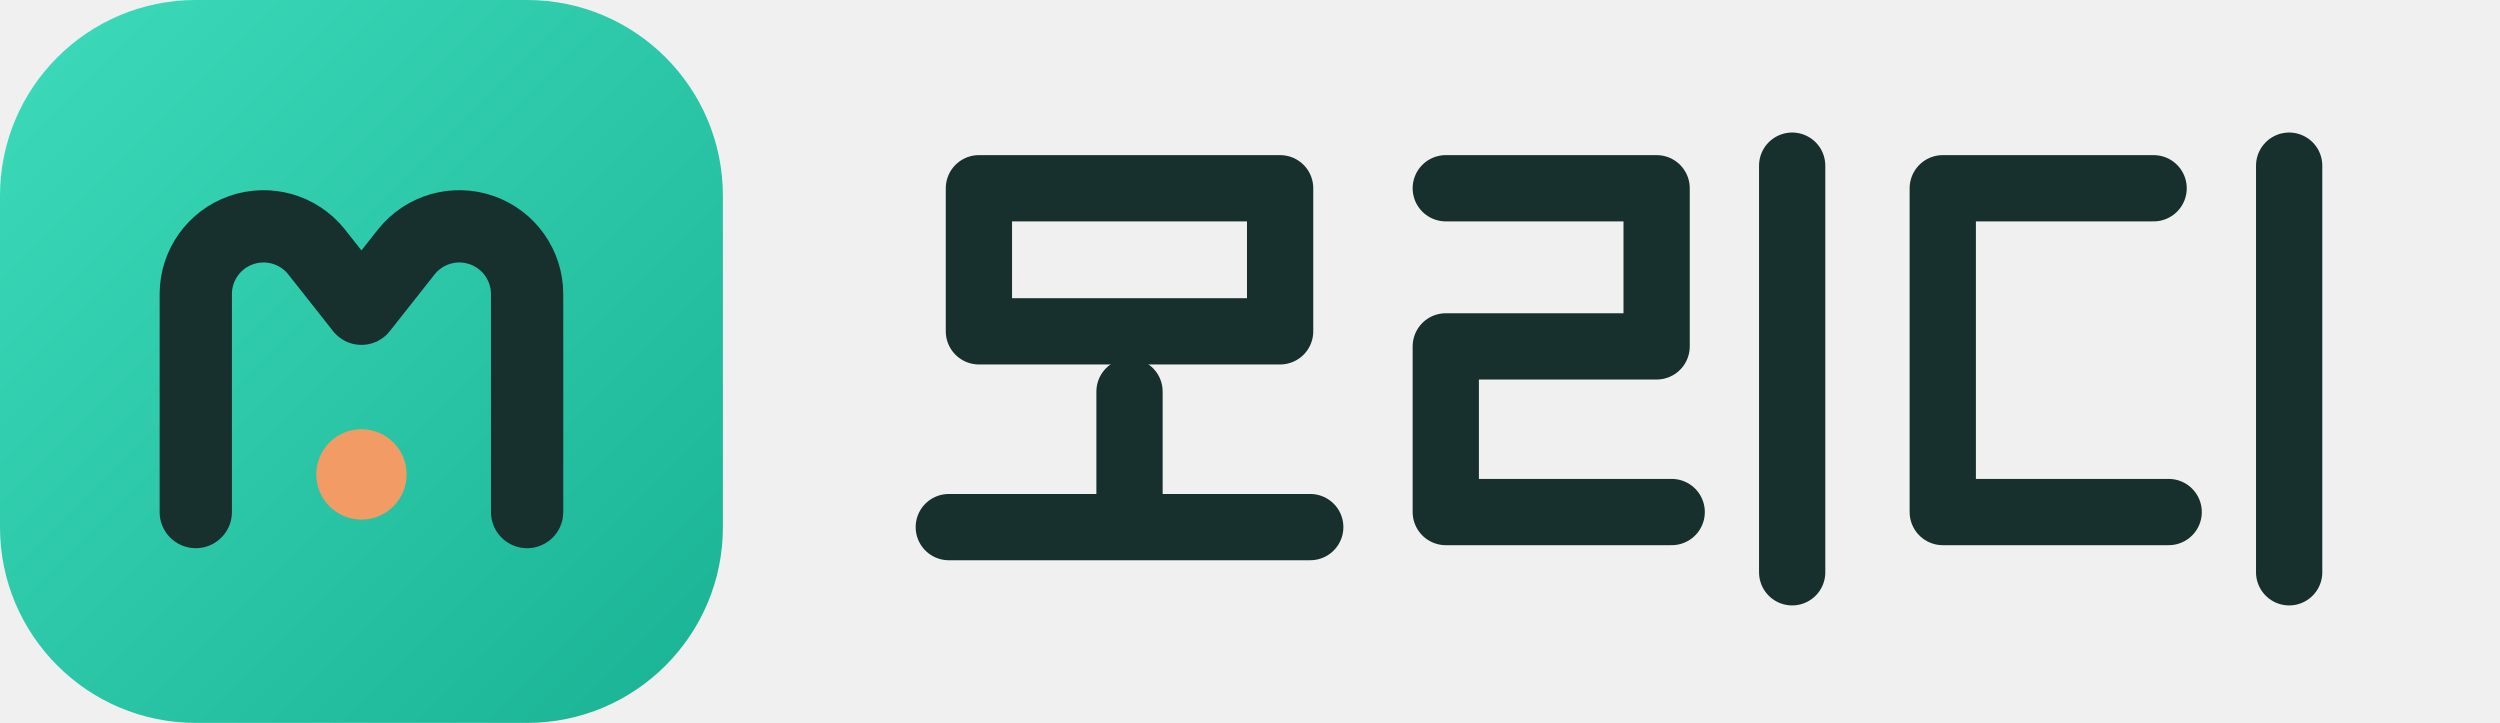
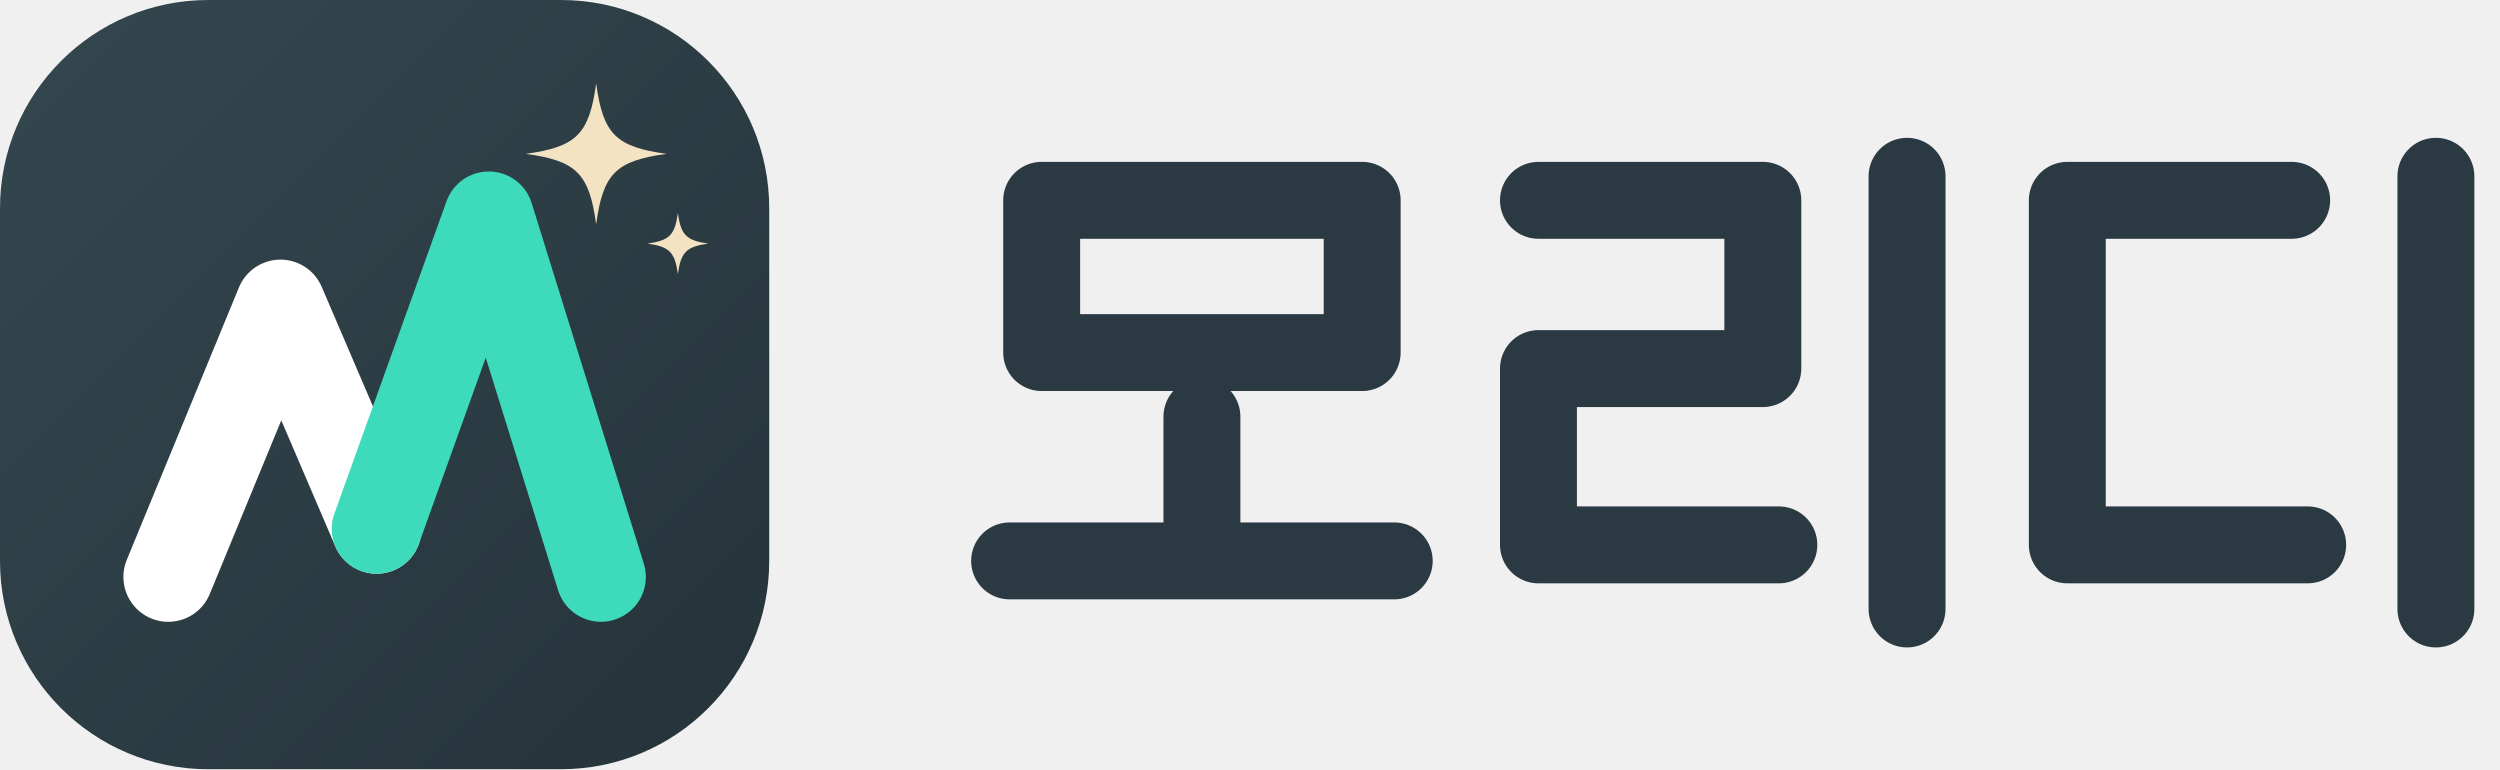
- <svg xmlns="http://www.w3.org/2000/svg" viewBox="0 0 166 48" role="img" aria-label="모리디">
+ <svg xmlns="http://www.w3.org/2000/svg" viewBox="0 0 156 48" role="img" aria-label="모리디">
  <defs>
    <linearGradient id="mori-bg" x1="0" y1="0" x2="1" y2="1">
-       <stop offset="0" stop-color="#3ddbbb" />
-       <stop offset="1" stop-color="#19b394" />
+       <stop offset="0" stop-color="#34474f" />
+       <stop offset="1" stop-color="#25333a" />
    </linearGradient>
  </defs>
  <rect width="48" height="48" rx="13" fill="url(#mori-bg)" />
-   <path d="M13 34V19.5a4.5 4.5 0 0 1 8-2.8L24 20.5l3-3.8a4.5 4.5 0 0 1 8 2.8V34" fill="none" stroke="#17302d" stroke-width="4.8" stroke-linecap="round" stroke-linejoin="round" />
-   <circle cx="24" cy="31.5" r="3" fill="#f29b64" />
-   <g fill="none" stroke="#17302d" stroke-width="4.4" stroke-linecap="round" stroke-linejoin="round" transform="translate(62 10)">
+   <g fill="none" stroke-width="5.6" stroke-linecap="round" stroke-linejoin="round">
+     <path d="M10.5 36L17.5 19L23.5 33" stroke="#ffffff" />
+     <path d="M23.5 33L30.5 13.5L37.5 36" stroke="#3ddbbb" />
+   </g>
+   <g fill="#f3e3c3">
+     <path d="         M37.2 5.2         C37.63 8.37 38.43 9.17 41.6 9.6         C38.43 10.03 37.63 10.83 37.2 14         C36.77 10.83 35.97 10.03 32.8 9.6         C35.97 9.17 36.77 8.37 37.2 5.2Z       " />
+     <path d="         M42.3 13.3         C42.49 14.67 42.83 15.01 44.2 15.2         C42.83 15.39 42.49 15.73 42.3 17.1         C42.11 15.73 41.77 15.39 40.4 15.2         C41.77 15.01 42.11 14.67 42.3 13.3Z       " />
+   </g>
+   <g fill="none" stroke="#2b3a42" stroke-width="4.8" stroke-linecap="round" stroke-linejoin="round" transform="translate(62 10)">
    <path d="M3 2.5h20v9.5H3z" />
    <path d="M13 16v8.5M1 25h24" />
    <path d="M34 2.5h14v10.5H34v11h15" />
    <path d="M57 1v27" />
    <path d="M81 2.5H67V24h15" />
    <path d="M90 1v27" />
  </g>
</svg>
